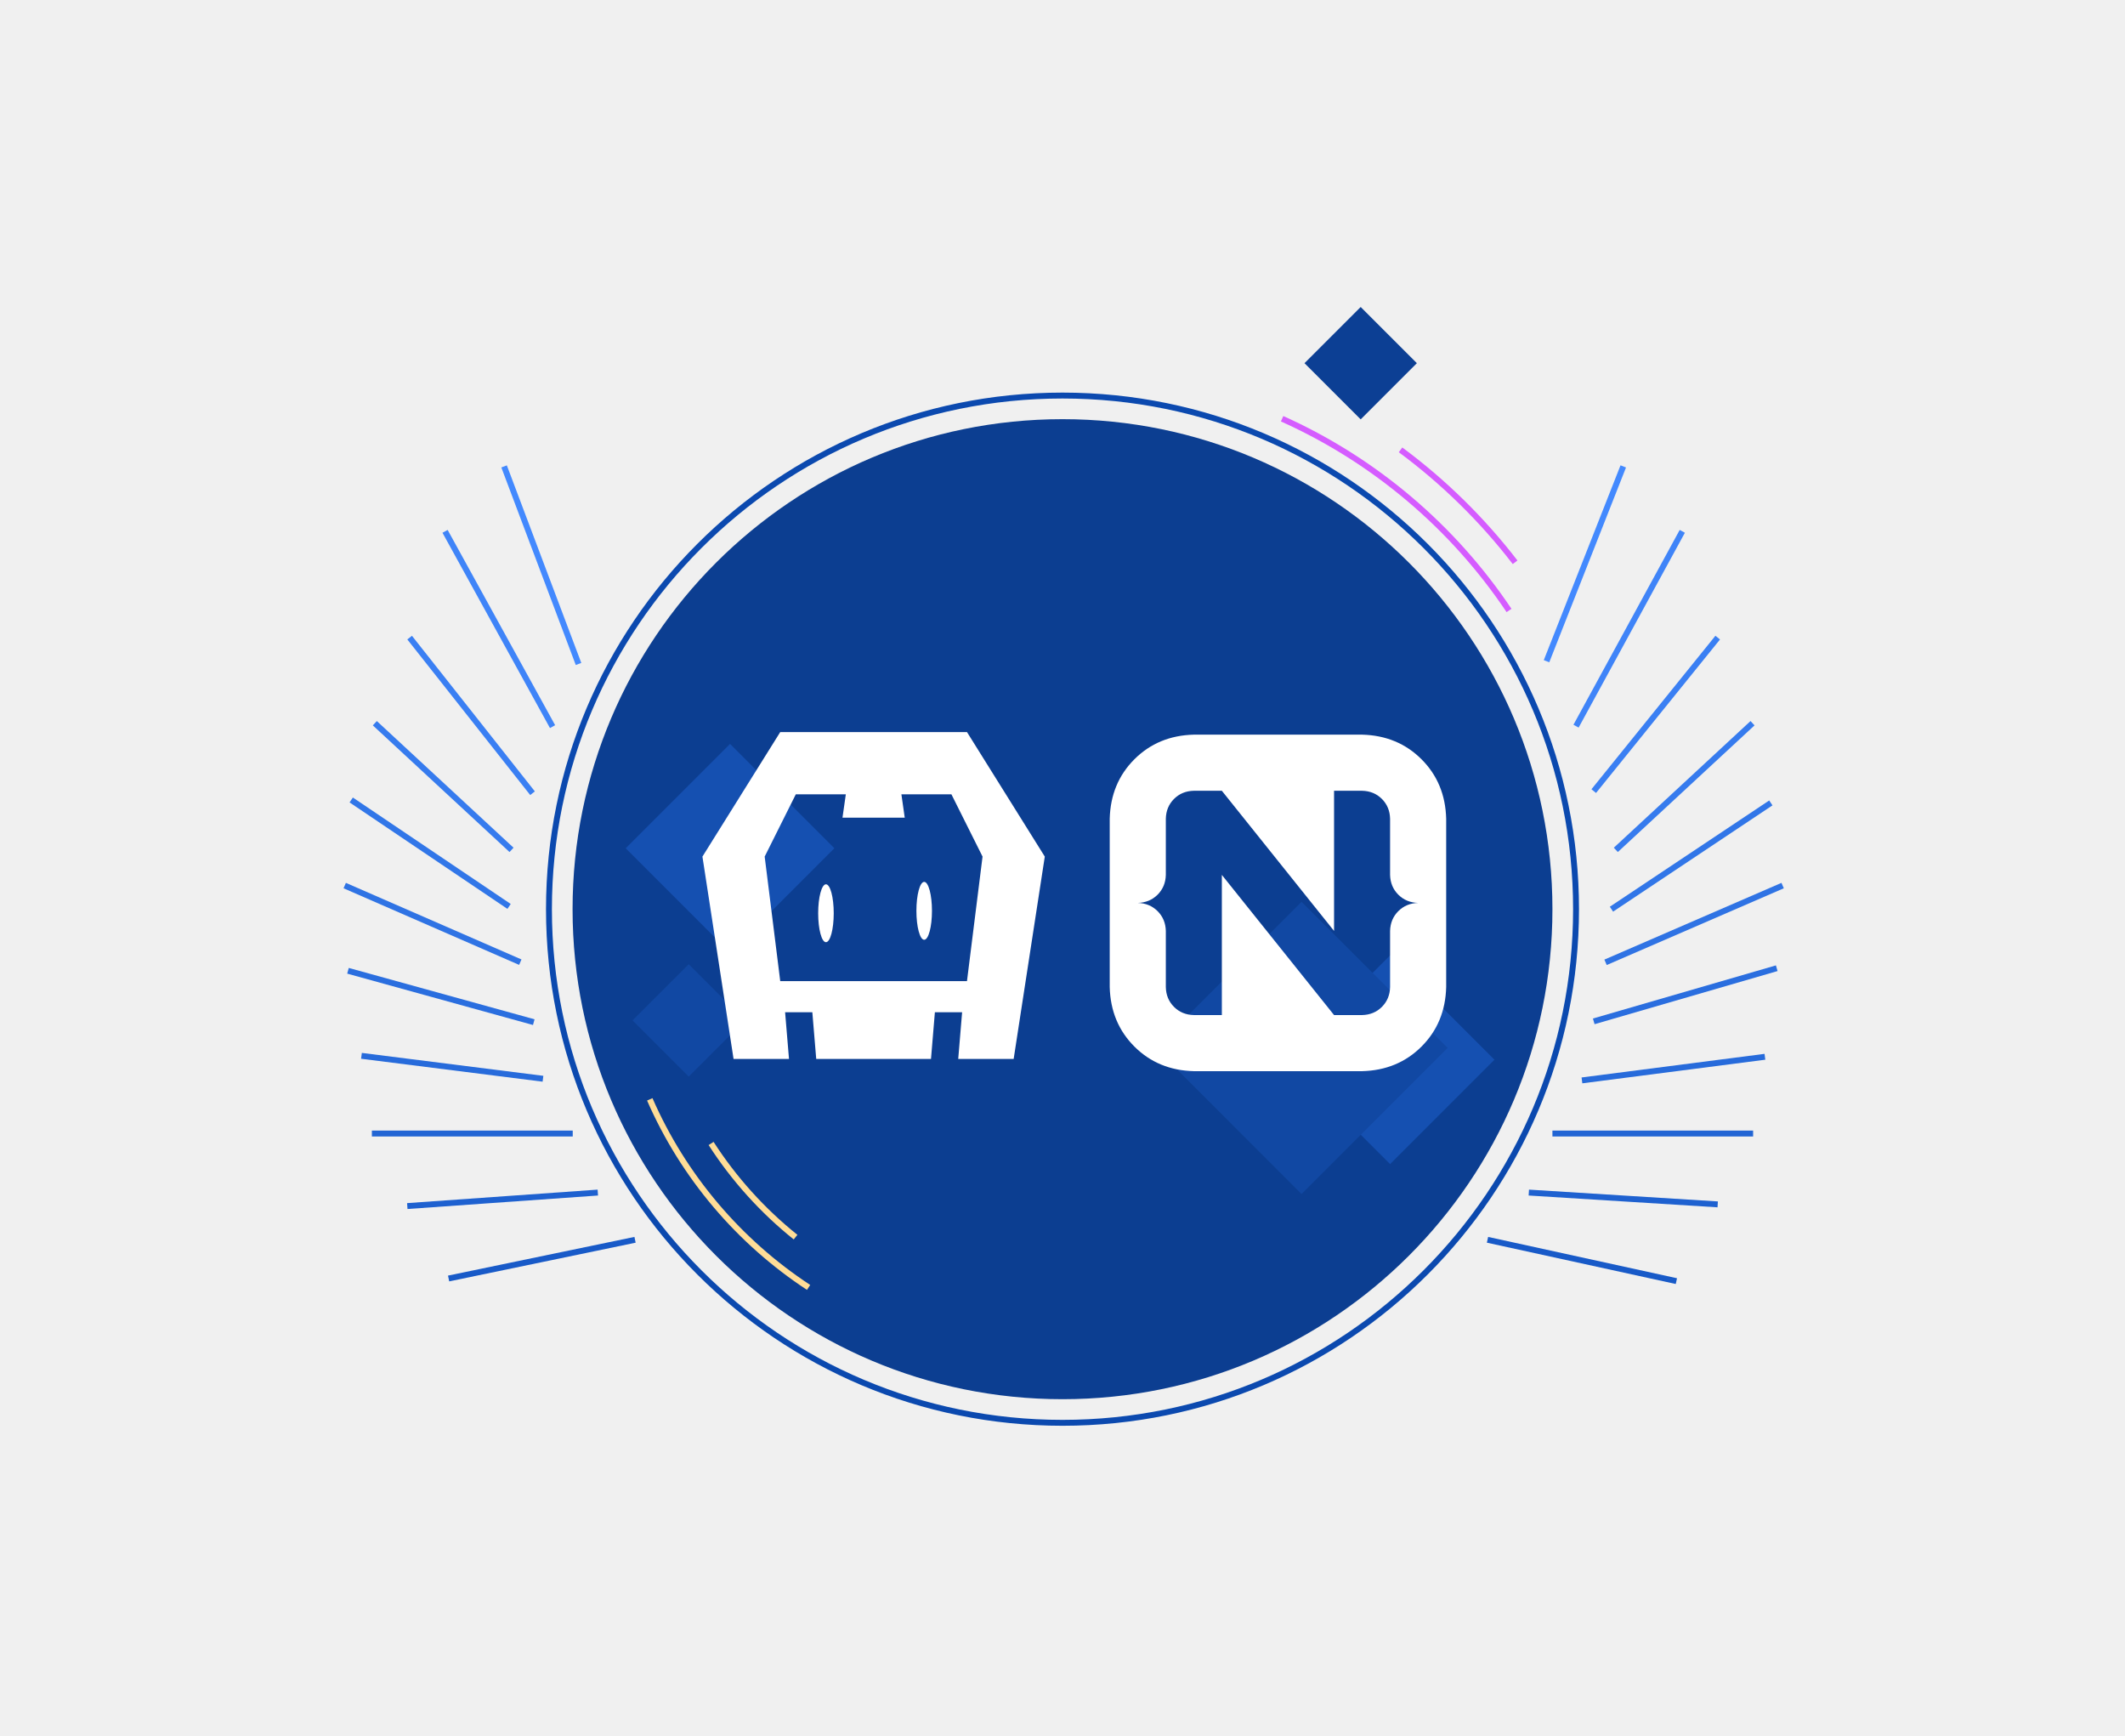
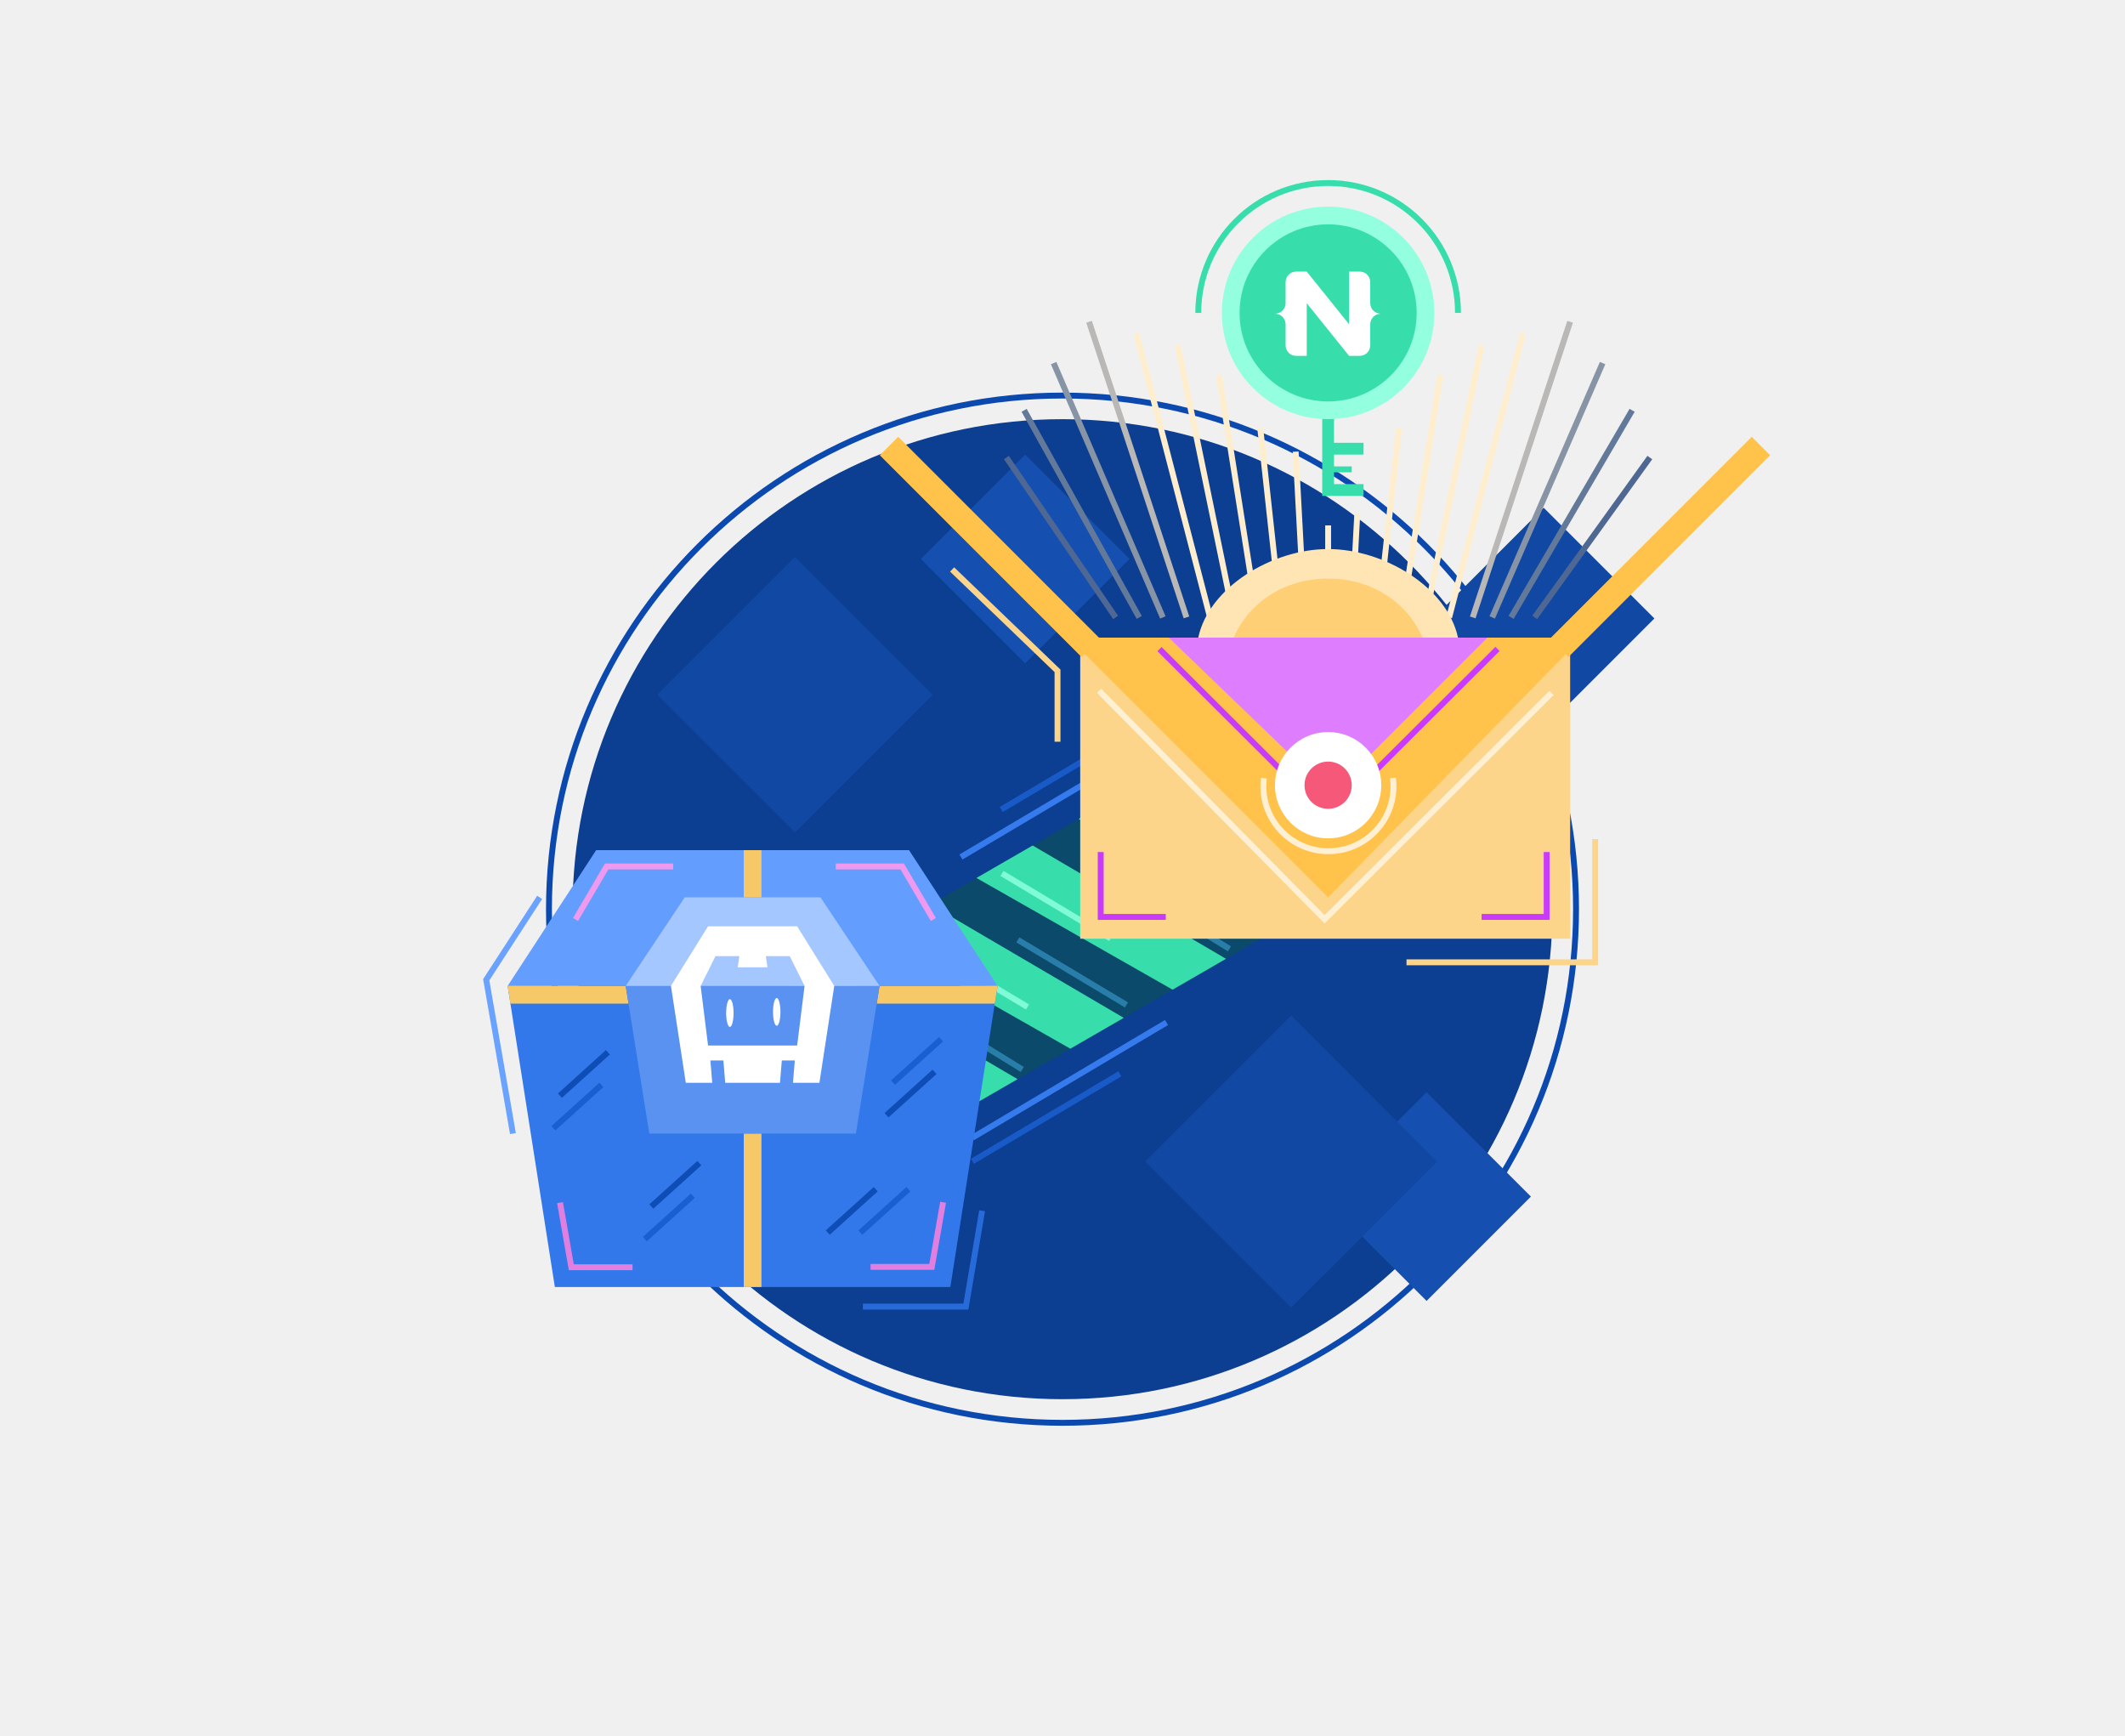
<svg xmlns="http://www.w3.org/2000/svg" width="360px" height="294px" viewBox="0 0 360 294" version="1.1">
  <defs />
-   <g id="source_illustrations" stroke="none" stroke-width="1" fill="none" fill-rule="evenodd">
-     <g id="nativescript_core_pro">
-       <g id="nativescript_core_pro_image" transform="translate(58, 31)">
-         <g id="circle_bg" transform="translate(34, 21)">
-           <path d="M163.648,51.403 C154.183,37.279 140.868,25.954 125.204,18.928" id="line" stroke="#D55CFF" />
-           <path d="M164.676,43.24 C159.122,36.03 152.586,29.616 145.268,24.196" id="line" stroke="#D55CFF" />
-           <circle id="circle_2" fill="#0C3E91" cx="88" cy="102" r="83" />
-           <path d="M88,189.5 C39.675,189.5 0.5,150.325 0.5,102 C0.5,53.675 39.675,14.5 88,14.5 C136.325,14.5 175.5,53.675 175.5,102 C175.5,150.325 136.325,189.5 88,189.5 Z M88,188.5 C135.773,188.5 174.5,149.773 174.5,102 C174.5,54.227 135.773,15.5 88,15.5 C40.227,15.5 1.5,54.227 1.5,102 C1.5,149.773 40.227,188.5 88,188.5 Z" id="circle_1" fill="#0B49AF" fill-rule="nonzero" />
-           <rect id="rectangle" fill="#1550B1" transform="translate(143.5, 127.5) rotate(-315) translate(-143.5, -127.5) " x="131" y="115" width="25" height="25" />
-           <rect id="rectangle" fill="#1550B1" transform="translate(31.67767, 91.67767) rotate(-315) translate(-31.67767, -91.67767) " x="19.178" y="79.178" width="25" height="25" />
-           <rect id="rectangle" fill="#1148A3" transform="translate(24.67767, 120.8388) rotate(-315) translate(-24.67767, -120.8388) " x="17.948" y="114.11" width="13.458" height="13.458" />
-           <rect id="rectangle" fill="#0C3F94" transform="translate(138.5165, 9.516504) rotate(-315) translate(-138.5165, -9.516504) " x="131.787" y="2.787" width="13.458" height="13.458" />
-           <rect id="rectangle" fill="#1148A3" transform="translate(128.5, 125.5) rotate(-315) translate(-128.5, -125.5) " x="111" y="108" width="35" height="35" />
-           <path d="M18.079,134.21 C23.784,147.263 33.197,158.326 44.986,166.066" id="line" stroke="#FFDD97" />
-           <path d="M28.467,141.682 C32.353,147.716 37.194,153.076 42.778,157.547" id="line" stroke="#FFDD97" />
+   <g id="illustrations" stroke="none" stroke-width="1" fill="none" fill-rule="evenodd">
+     <g id="upgrading_cordova_applications_to_nativescript">
+       <g id="upgrading_cordova_applications_to_nativescript_image" transform="translate(81, 30)">
+         <g id="circle_bg" transform="translate(11, 36)">
+           <circle id="circle_2" fill="#0C3E91" cx="88" cy="88" r="83" />
+           <path d="M88,175.5 C39.675,175.5 0.5,136.325 0.5,88 C0.5,39.675 39.675,0.5 88,0.5 C136.325,0.5 175.5,39.675 175.5,88 C175.5,136.325 136.325,175.5 88,175.5 Z M88,174.5 C135.773,174.5 174.5,135.773 174.5,88 C174.5,40.227 135.773,1.5 88,1.5 C40.227,1.5 1.5,40.227 1.5,88 C1.5,135.773 40.227,174.5 88,174.5 Z" id="circle_1" fill="#0B49AF" fill-rule="nonzero" />
+           <rect id="rectangle" fill="#1550B1" transform="translate(149.6777, 136.6777) rotate(-315) translate(-149.6777, -136.6777) " x="137.178" y="124.178" width="25" height="25" />
+           <rect id="rectangle" fill="#1550B1" transform="translate(81.67767, 28.67767) rotate(-315) translate(-81.67767, -28.67767) " x="69.178" y="16.178" width="25" height="25" />
+           <rect id="rectangle" fill="#1148A3" transform="translate(42.67767, 51.67767) rotate(-315) translate(-42.67767, -51.67767) " x="26.178" y="35.178" width="33" height="33" />
+           <rect id="rectangle" fill="#1148A3" transform="translate(169.5165, 38.75825) rotate(-315) translate(-169.5165, -38.75825) " x="156.252" y="25.494" width="26.528" height="26.528" />
+           <rect id="rectangle" fill="#1148A3" transform="translate(126.7487, 130.7487) rotate(-315) translate(-126.7487, -130.7487) " x="109.249" y="113.249" width="35" height="35" />
        </g>
-         <g id="cup-copy-3" transform="translate(62, 53)" fill="#FFFFFF" fill-rule="nonzero">
-           <g id="nativescript" transform="translate(68, 40)">
-             <path d="M52.826,4.613 C55.506,7.293 56.898,10.652 57,14.687 L57,43.188 C56.898,47.223 55.507,50.582 52.826,53.263 C50.145,55.944 46.785,57.335 42.75,57.438 L14.25,57.438 C10.214,57.336 6.856,55.944 4.175,53.263 C1.494,50.582 0.102,47.223 0,43.188 L0,14.688 C0.102,10.652 1.494,7.294 4.175,4.613 C6.856,1.932 10.214,0.54 14.25,0.437 L42.75,0.437 C46.785,0.54 50.145,1.932 52.826,4.613 Z M48.895,27.547 C47.999,26.656 47.533,25.537 47.496,24.192 L47.496,14.688 C47.468,13.342 47.006,12.222 46.111,11.327 C45.216,10.432 44.095,9.971 42.75,9.942 L38.005,9.942 L38.005,33.684 L18.996,9.942 L14.25,9.942 C12.905,9.971 11.785,10.431 10.89,11.327 C9.994,12.222 9.533,13.342 9.505,14.687 L9.505,24.192 C9.468,25.537 9.002,26.656 8.106,27.547 C7.211,28.437 6.091,28.9 4.746,28.937 C6.091,28.975 7.212,29.439 8.106,30.329 C9.002,31.22 9.468,32.338 9.505,33.684 L9.505,43.188 C9.533,44.532 9.994,45.653 10.89,46.548 C11.785,47.443 12.905,47.905 14.25,47.933 L18.996,47.933 L18.996,24.192 L38.005,47.934 L42.75,47.934 C44.095,47.905 45.216,47.443 46.111,46.549 C47.006,45.654 47.468,44.533 47.496,43.189 L47.496,33.684 C47.533,32.338 47.999,31.22 48.895,30.329 C49.79,29.439 50.91,28.975 52.255,28.938 C50.91,28.9 49.789,28.437 48.895,27.547 L48.895,27.547 Z" id="Shape" />
+         <g id="moving_line" transform="translate(97.86602, 130) rotate(-30) translate(-97.86602, -130) translate(49.86603, 104.5)">
+           <rect id="bg" fill="#0B4A6A" x="3.86535248e-12" y="9" width="96" height="33" />
+           <g id="light_green_stripes" transform="translate(1, 9)" fill="#37DEAC">
+             <polygon id="Rectangle-8" transform="translate(15.11684, 16.5) scale(-1, 1) translate(-15.11684, -16.5) " points="19 0 30 0 10.684 33 0.234 33" />
+             <polygon id="Rectangle-8" transform="translate(35.88316, 16.5) scale(-1, 1) translate(-35.88316, -16.5) " points="39.766 0 50.766 0 31.451 33 21 33" />
+             <polygon id="Rectangle-8" transform="translate(55.88316, 16.5) scale(-1, 1) translate(-55.88316, -16.5) " points="59.766 0 70.766 0 51.451 33 41 33" />
+             <polygon id="Rectangle-8" transform="translate(75.88316, 16.5) scale(-1, 1) translate(-75.88316, -16.5) " points="79.766 0 90.766 0 71.451 33 61 33" />
          </g>
-           <g id="cordova" transform="translate(-1, 40)">
-             <path d="M52.727,55.364 L43.335,55.364 L43.994,47.454 L39.381,47.454 L38.722,55.364 L19.278,55.364 L18.619,47.454 L14.006,47.454 L14.665,55.364 L5.273,55.364 L0,21.091 L13.182,0 L44.818,0 L58,21.091 L52.727,55.364 Z M42.182,10.545 L33.708,10.545 L34.273,14.5 L23.727,14.5 L24.292,10.545 L15.818,10.545 L10.545,21.091 L13.182,42.182 L44.818,42.182 L47.455,21.091 L42.182,10.545 Z M37.568,35.182 C36.84,35.182 36.25,32.987 36.25,30.279 C36.25,27.57 36.84,25.375 37.568,25.375 C38.296,25.375 38.886,27.57 38.886,30.279 C38.886,32.987 38.296,35.182 37.568,35.182 Z M20.926,35.591 C20.198,35.591 19.608,33.396 19.608,30.687 C19.608,27.979 20.198,25.784 20.926,25.784 C21.654,25.784 22.244,27.979 22.244,30.687 C22.244,33.396 21.654,35.591 20.926,35.591 Z" id="Shape" />
+           <g id="lines_2" transform="translate(28, 10)" fill-rule="nonzero">
+             <polygon id="Path-10" fill="#297EA9" points="25.699 30.093 24.825 30.579 14.394 11.831 15.268 11.345" />
+             <polygon id="Path-10" fill="#80FBD6" points="29.002 19.005 28.128 19.491 17.697 0.743 18.571 0.257" />
+             <polygon id="Path-10" fill="#80FBD6" points="11.002 22.005 10.128 22.491 6.01 15.089 6.883 14.603" />
+             <polygon id="Path-11" fill="#297EA9" points="4.947 30.737 4.066 31.212 0.582 24.745 1.463 24.271" />
+             <polygon id="Path-11" fill="#297EA9" points="45.558 30.595 44.678 31.069 41.194 24.603 42.074 24.129" />
+           </g>
+           <g id="lines_1" transform="translate(17, 0)" fill-rule="nonzero">
+             <polygon id="Path-13" fill="#367BEE" points="2.419 47.257 2.407 46.257 40.64 45.806 40.652 46.806" />
+             <polygon id="Path-13" fill="#185AC8" points="0.419 50.721 0.407 49.721 29.444 49.379 29.456 50.378" />
+             <polygon id="Path-13" fill="#367BEE" points="24.506 5.115 24.494 4.115 49.382 3.821 49.393 4.821" />
+             <polygon id="Path-13" fill="#185AC8" points="34.434 1.557 34.422 0.557 51.382 0.357 51.393 1.357" />
          </g>
        </g>
-         <g id="lines_2" transform="translate(219, 117) scale(-1, 1) translate(-219, -117) translate(194, 48)" fill-rule="nonzero">
-           <polygon id="Path-14" fill="#185AC8" points="49.893 130.512 50.107 131.488 18.107 138.488 17.893 137.512" />
-           <polygon id="Path-15" fill="#1E61D0" points="42.969 122.501 43.031 123.499 11.031 125.499 10.969 124.501" />
-           <polygon id="Path-16" fill="#2265D4" points="39 112.5 39 113.5 5 113.5 5 112.5" />
-           <polygon id="Path-17" fill="#276BDB" points="34.064 103.504 33.936 104.496 2.936 100.496 3.064 99.504" />
-           <polygon id="Path-18" fill="#2A6EDF" points="32.139 93.52 31.861 94.48 0.861 85.48 1.139 84.52" />
-           <polygon id="Path-19" fill="#2F73E4" points="30.199 83.541 29.801 84.459 -0.199 71.459 0.199 70.541" />
-           <polygon id="Path-20" fill="#367BEE" points="28.601 64.586 27.921 65.32 4.762 43.867 5.441 43.133" />
-           <polygon id="Path-20" fill="#3176E8" points="29.277 74.584 28.723 75.416 1.723 57.416 2.277 56.584" />
-           <polygon id="Path-21" fill="#3A7FF3" points="32.389 54.686 31.611 55.314 10.611 29.314 11.389 28.686" />
-           <polygon id="Path-22" fill="#3F84F8" points="35.439 43.761 34.561 44.239 16.561 11.239 17.439 10.761" />
-           <polygon id="Path-23" fill="#4389FE" points="40.465 32.817 39.535 33.183 26.535 0.183 27.465 -0.183" />
+         <g id="chest" transform="translate(0, 114)">
+           <polygon id="line" fill="#69A2FF" fill-rule="nonzero" points="6.39 47.924 5.405 48.095 0.847 21.849 10.003 7.728 10.842 8.272 1.899 22.064" />
+           <polygon id="line" fill="#276BDB" fill-rule="nonzero" points="84.889 60.992 85.875 61.159 83.054 77.813 65.182 77.813 65.182 76.813 82.209 76.813" />
+           <polygon id="bg_2" fill="#3278EB" points="5 23 88 23 80 74 13 74" />
+           <polygon id="bg_1" fill="#639EFF" transform="translate(46.5, 11.5) scale(1, -1) translate(-46.5, -11.5) " points="5 0 88 0 73 23 20 23" />
+           <path d="M5,23 L25,23 L25.482,26 L5.475,26 L5,23 Z M88,23 L87.533,26 L67.53,26 L68,23 L88,23 Z M45,-7.81597009e-14 L48,-7.81597009e-14 L48,8 L45,8 L45,-7.81597009e-14 Z M45,48 L48,48 L48,74 L45,74 L45,48 Z" id="yellow_lines" fill="#F6C868" />
+           <g id="logo" transform="translate(25, 8)">
+             <polygon id="bg_2" fill="#5992F1" points="0 15 43 15 39 40 4 40" />
+             <polygon id="bg_1" fill="#A5C7FF" transform="translate(21.5, 7.5) scale(1, -1) translate(-21.5, -7.5) " points="0 4.54747351e-13 43 4.54747351e-13 33 15 10 15" />
+             <path d="M32.818,31.407 L28.338,31.407 L28.652,27.621 L26.452,27.621 L26.137,31.407 L16.863,31.407 L16.548,27.621 L14.348,27.621 L14.662,31.407 L10.182,31.407 L7.667,14.998 L13.955,4.9 L29.045,4.9 L35.333,14.998 L32.818,31.407 Z M27.788,9.949 L23.746,9.949 L24.015,11.842 L18.985,11.842 L19.254,9.949 L15.212,9.949 L12.697,14.998 L13.955,25.096 L29.045,25.096 L30.303,14.998 L27.788,9.949 Z M25.587,21.745 C25.24,21.745 24.958,20.694 24.958,19.397 C24.958,18.1 25.24,17.049 25.587,17.049 C25.934,17.049 26.216,18.1 26.216,19.397 C26.216,20.694 25.934,21.745 25.587,21.745 Z M17.649,21.94 C17.301,21.94 17.02,20.889 17.02,19.593 C17.02,18.296 17.301,17.245 17.649,17.245 C17.996,17.245 18.277,18.296 18.277,19.593 C18.277,20.889 17.996,21.94 17.649,21.94 Z" id="Shape" fill="#FFFFFF" fill-rule="nonzero" />
+           </g>
+           <g id="corners" transform="translate(13, 2)" fill-rule="nonzero">
+             <polygon id="Path-4" fill="#E17FE1" points="3.206 68.149 13.162 68.149 13.162 69.149 2.365 69.149 0.381 57.785 1.366 57.613" />
+             <polygon id="Path-4" fill="#E17FE1" transform="translate(59.87125, 63.32339) scale(-1, 1) translate(-59.87125, -63.32339) " points="66.262 68.091 66.262 69.091 55.885 69.091 55.465 69.091 53.481 57.728 54.466 57.556 56.306 68.091" />
+             <polygon id="Path-5" fill="#EF99EF" points="47.575 1.261 47.575 0.261 59.129 0.261 64.555 9.493 63.693 9.999 58.557 1.261" />
+             <polygon id="Path-5" fill="#EF99EF" transform="translate(11.55658, 5.130223) scale(-1, 1) translate(-11.55658, -5.130223) " points="14.048 1.261 3.067 1.261 3.067 0.261 14.621 0.261 20.046 9.493 19.184 9.999" />
+           </g>
+           <g id="lines" transform="translate(12, 31)" fill-rule="nonzero">
+             <polygon id="Path-6" fill="#0E4DB5" points="55.025 26.062 55.696 26.804 47.562 34.152 46.891 33.41" />
+             <polygon id="Path-6" fill="#1A5FD1" points="60.559 26.062 61.229 26.804 53.095 34.152 52.425 33.41" />
+             <polygon id="Path-6" fill="#0E4DB5" points="25.145 21.644 25.816 22.386 17.682 29.734 17.011 28.992" />
+             <polygon id="Path-6" fill="#1A5FD1" points="24.039 27.166 24.709 27.908 16.575 35.257 15.905 34.514" />
+             <polygon id="Path-6" fill="#0E4DB5" points="9.652 2.868 10.323 3.61 2.189 10.958 1.518 10.216" />
+             <polygon id="Path-6" fill="#1A5FD1" points="8.545 8.39 9.216 9.132 1.082 16.48 0.411 15.738" />
+             <polygon id="Path-6" fill="#1A5FD1" points="66.092 0.659 66.763 1.401 58.629 8.749 57.958 8.007" />
+             <polygon id="Path-6" fill="#0E4DB5" points="64.985 6.181 65.656 6.923 57.522 14.271 56.851 13.529" />
+           </g>
        </g>
-         <g id="lines_1" transform="translate(0, 48)" fill-rule="nonzero">
-           <polygon id="Path-14" fill="#185AC8" points="49.482 130.51 49.685 131.49 18.102 138.044 17.898 137.065" />
-           <polygon id="Path-15" fill="#1E61D0" points="43.242 122.501 43.312 123.499 11.035 125.785 10.965 124.787" />
-           <polygon id="Path-16" fill="#2265D4" points="39.028 112.5 39.028 113.5 5 113.5 5 112.5" />
-           <polygon id="Path-17" fill="#276BDB" points="34.05 103.226 33.925 104.218 3.173 100.335 3.299 99.343" />
-           <polygon id="Path-18" fill="#2A6EDF" points="32.56 93.654 32.294 94.617 0.819 85.915 1.085 84.951" />
-           <polygon id="Path-19" fill="#2F73E4" points="30.344 83.516 29.944 84.433 0.199 71.458 0.598 70.542" />
-           <polygon id="Path-20" fill="#367BEE" points="28.999 64.586 28.32 65.32 5.16 43.867 5.84 43.133" />
-           <polygon id="Path-20" fill="#3176E8" points="28.523 74.118 27.964 74.948 1.22 56.915 1.78 56.085" />
-           <polygon id="Path-21" fill="#3A7FF3" points="32.61 55.048 31.825 55.667 11.006 29.31 11.791 28.69" />
-           <polygon id="Path-22" fill="#3F84F8" points="36.047 43.837 35.171 44.32 16.96 11.241 17.836 10.759" />
-           <polygon id="Path-23" fill="#4389FE" points="40.479 33.288 39.543 33.641 26.931 0.176 27.866 -0.176" />
+         <g id="box" transform="translate(68, 43)">
+           <polygon id="bg" fill="#FCD58A" points="34 35 117 35 117 86 34 86" />
+           <polygon id="line" fill="#FCD58A" fill-rule="nonzero" points="120.741 69.123 121.741 69.123 121.741 90.5 89.277 90.5 89.277 89.5 120.741 89.5" />
+           <polygon id="line" fill="#FCD58A" fill-rule="nonzero" points="11.955 23.819 12.649 23.098 30.656 40.415 30.656 52.635 29.656 52.635 29.656 40.841" />
+           <g id="corners" transform="translate(36, 71)" fill="#C93AFB" fill-rule="nonzero">
+             <polygon id="Rectangle-9" points="12.496 10.809 12.496 11.809 0.974 11.809 0.974 0.321 1.974 0.321 1.974 10.809" />
+             <polygon id="Rectangle-9" transform="translate(71.7646, 6.064815) scale(-1, 1) translate(-71.7646, -6.064815) " points="77.526 10.809 77.526 11.809 66.004 11.809 66.004 0.321 67.004 0.321 67.004 10.809" />
+           </g>
+           <g id="triangles" transform="translate(32, 35)">
+             <polygon id="Triangle" fill="#FFC24B" transform="translate(43.5, 22) scale(1, -1) translate(-43.5, -22) " points="44 0 87 44 2.27373675e-13 44" />
+             <polygon id="Triangle" fill="#C93AFB" fill-rule="nonzero" transform="translate(44.06427, 16.3747) scale(1, -1) translate(-44.06427, -16.3747) " points="15.788 31.155 15.082 30.447 44.051 1.568 73.046 30.473 72.34 31.181 44.051 2.98" />
+             <polygon id="Triangle" fill="#DE7EFF" transform="translate(44, 13.24528) scale(1, -1) translate(-44, -13.24528) " points="44.509 0 71 26.491 17 26.491" />
+             <polygon id="Path-16" fill="#FFF0D4" fill-rule="nonzero" points="81.496 9.016 82.202 9.724 43.4 48.424 4.84 9.353 5.551 8.65 43.405 47.006" />
+           </g>
+           <g id="circle" transform="translate(64, 51)">
+             <path d="M0.62,7.746 L1.612,7.871 C1.557,8.307 1.529,8.748 1.529,9.192 C1.529,14.984 6.24,19.68 12.051,19.68 C17.863,19.68 22.573,14.984 22.573,9.192 C22.573,8.739 22.544,8.29 22.487,7.846 L23.479,7.718 C23.541,8.205 23.573,8.697 23.573,9.192 C23.573,15.537 18.414,20.68 12.051,20.68 C5.688,20.68 0.529,15.537 0.529,9.192 C0.529,8.706 0.56,8.223 0.62,7.746 Z" id="Oval" fill="#FFF0D4" fill-rule="nonzero" />
+             <circle id="Oval" fill="#FFFFFF" cx="12" cy="9" r="9" />
+             <circle id="Oval" fill="#F65879" cx="12" cy="9" r="4" />
+           </g>
+           <rect id="side" fill="#FFC24B" transform="translate(132.2303, 19.64667) scale(-1, 1) rotate(-45) translate(-132.2303, -19.64667) " x="130.026" y="-4.526" width="4.409" height="48.346" />
+           <rect id="side" fill="#FFC24B" transform="translate(18.70478, 19.64667) rotate(-45) translate(-18.70478, -19.64667) " x="16.5" y="-4.526" width="4.409" height="48.346" />
+         </g>
+         <g id="shining" transform="translate(89, 24)">
+           <polygon id="Path-9" fill="#FFEECE" fill-rule="nonzero" points="55.5 50.577 54.5 50.577 54.5 34.997 55.5 34.997" />
+           <polygon id="Path-9" fill="#FFEECE" fill-rule="nonzero" points="51.499 50.553 50.501 50.607 49.001 22.527 49.999 22.473" />
+           <polygon id="Path-9" fill="#FFEECE" fill-rule="nonzero" transform="translate(59.47108, 41.76138) scale(-1, 1) translate(-59.47108, -41.76138) " points="60.441 50.553 59.443 50.607 58.501 32.969 59.499 32.916" />
+           <polygon id="Path-9" fill="#FFEECE" fill-rule="nonzero" points="47.497 50.526 46.503 50.634 43.003 18.554 43.997 18.446" />
+           <polygon id="Path-9" fill="#FFEECE" fill-rule="nonzero" transform="translate(65.25, 34.54) scale(-1, 1) translate(-65.25, -34.54) " points="67.497 50.526 66.503 50.634 63.003 18.554 63.997 18.446" />
+           <polygon id="Path-9" fill="#FFEECE" fill-rule="nonzero" points="43.494 50.502 42.506 50.658 36.006 9.578 36.994 9.422" />
+           <polygon id="Path-9" fill="#FFEECE" fill-rule="nonzero" transform="translate(70.75, 30.04) scale(-1, 1) translate(-70.75, -30.04) " points="74.494 50.502 73.506 50.658 67.006 9.578 67.994 9.422" />
+           <polygon id="Path-9" fill="#FFEECE" fill-rule="nonzero" points="39.49 50.479 38.51 50.681 29.01 4.601 29.99 4.399" />
+           <polygon id="Path-9" fill="#FFEECE" fill-rule="nonzero" transform="translate(76.25, 27.54) scale(-1, 1) translate(-76.25, -27.54) " points="81.49 50.479 80.51 50.681 71.01 4.601 71.99 4.399" />
+           <polygon id="Path-9" fill="#FFEECE" fill-rule="nonzero" points="35.484 50.454 34.516 50.706 22.016 2.626 22.984 2.374" />
+           <polygon id="Path-9" fill="#FFEECE" fill-rule="nonzero" transform="translate(81.75, 26.54) scale(-1, 1) translate(-81.75, -26.54) " points="88.484 50.454 87.516 50.706 75.016 2.626 75.984 2.374" />
+           <polygon id="Path-9" fill="#B9B8B6" fill-rule="nonzero" points="31.475 50.424 30.525 50.736 14.025 0.656 14.975 0.344" />
+           <polygon id="Path-9" fill="#B9B8B6" fill-rule="nonzero" transform="translate(87.75, 25.54) scale(-1, 1) translate(-87.75, -25.54) " points="96.475 50.424 95.525 50.736 79.025 0.656 79.975 0.344" />
+           <polygon id="Path-9" fill="#8794A6" fill-rule="nonzero" points="27.459 50.383 26.541 50.777 8.041 7.697 8.959 7.303" />
+           <polygon id="Path-9" fill="#8794A6" fill-rule="nonzero" transform="translate(92.15, 29.04) scale(-1, 1) translate(-92.15, -29.04) " points="101.959 50.381 101.041 50.779 82.341 7.699 83.259 7.301" />
+           <polygon id="Path-9" fill="#63799A" fill-rule="nonzero" points="23.437 50.337 22.563 50.823 3.063 15.743 3.937 15.257" />
+           <polygon id="Path-9" fill="#63799A" fill-rule="nonzero" transform="translate(96.25, 33.04) scale(-1, 1) translate(-96.25, -33.04) " points="106.932 50.328 106.068 50.832 85.568 15.752 86.432 15.248" />
+           <polygon id="Path-9" fill="#4E6893" fill-rule="nonzero" points="19.413 50.298 18.587 50.862 0.087 23.782 0.913 23.218" />
+           <polygon id="Path-9" fill="#4E6893" fill-rule="nonzero" transform="translate(99.75, 37.04) scale(-1, 1) translate(-99.75, -37.04) " points="109.906 50.288 109.094 50.872 89.594 23.792 90.406 23.208" />
+           <path d="M77,54 C75.183,45.484 64.498,39 55,39 C45.504,39 34.808,45.478 33,54 C40.138,53.996 69.189,54.009 77,54 Z" id="circle_2" fill="#FFE5B4" />
+           <path d="M71,54 C68.252,47.749 62.116,44 55,44 C47.885,44 41.744,47.745 39,54 C43.679,53.997 63.351,54.016 71,54 Z" id="circle_1" fill="#FFCF76" />
+         </g>
+         <g id="key" transform="translate(121, 0)">
+           <path d="M24,49 L27,49 L27,50 L24,50 L24,52 L29,52 L29,54 L24,54 L22,54 L22,37 L24,37 L24,45 L29,45 L29,47 L24,47 L24,49 Z" id="bottom" fill="#37DEAC" />
+           <path d="M45.5,23 L44.5,23 C44.5,11.126 34.874,1.5 23,1.5 C11.126,1.5 1.5,11.126 1.5,23 L0.5,23 C0.5,10.574 10.574,0.5 23,0.5 C35.426,0.5 45.5,10.574 45.5,23 Z" id="Oval" fill="#37DEAC" fill-rule="nonzero" />
+           <circle id="Oval" fill="#93FFDF" cx="23" cy="23" r="18" />
+           <circle id="Oval" fill="#37DEAC" cx="23" cy="23" r="15" />
+           <path d="M30.662,22.617 C30.324,22.282 30.148,21.862 30.134,21.356 L30.134,17.784 C30.123,17.278 29.949,16.857 29.611,16.521 C29.274,16.184 28.851,16.011 28.343,16 L26.552,16 L26.552,24.924 L19.378,16 L17.587,16 C17.079,16.011 16.656,16.184 16.319,16.521 C15.981,16.857 15.807,17.278 15.796,17.784 L15.796,21.356 C15.782,21.862 15.606,22.282 15.268,22.617 C14.93,22.951 14.508,23.126 14,23.14 C14.508,23.154 14.93,23.328 15.268,23.663 C15.606,23.998 15.782,24.418 15.796,24.924 L15.796,28.496 C15.807,29.001 15.981,29.422 16.319,29.759 C16.656,30.095 17.079,30.269 17.587,30.279 L19.378,30.279 L19.378,21.356 L26.552,30.28 L28.343,30.28 C28.851,30.269 29.274,30.095 29.611,29.759 C29.949,29.423 30.123,29.001 30.134,28.496 L30.134,24.924 C30.148,24.418 30.324,23.998 30.662,23.663 C31,23.328 31.422,23.154 31.93,23.14 C31.422,23.126 31,22.951 30.662,22.617 L30.662,22.617 Z" id="logo" fill="#FFFFFF" />
        </g>
      </g>
    </g>
  </g>
</svg>
